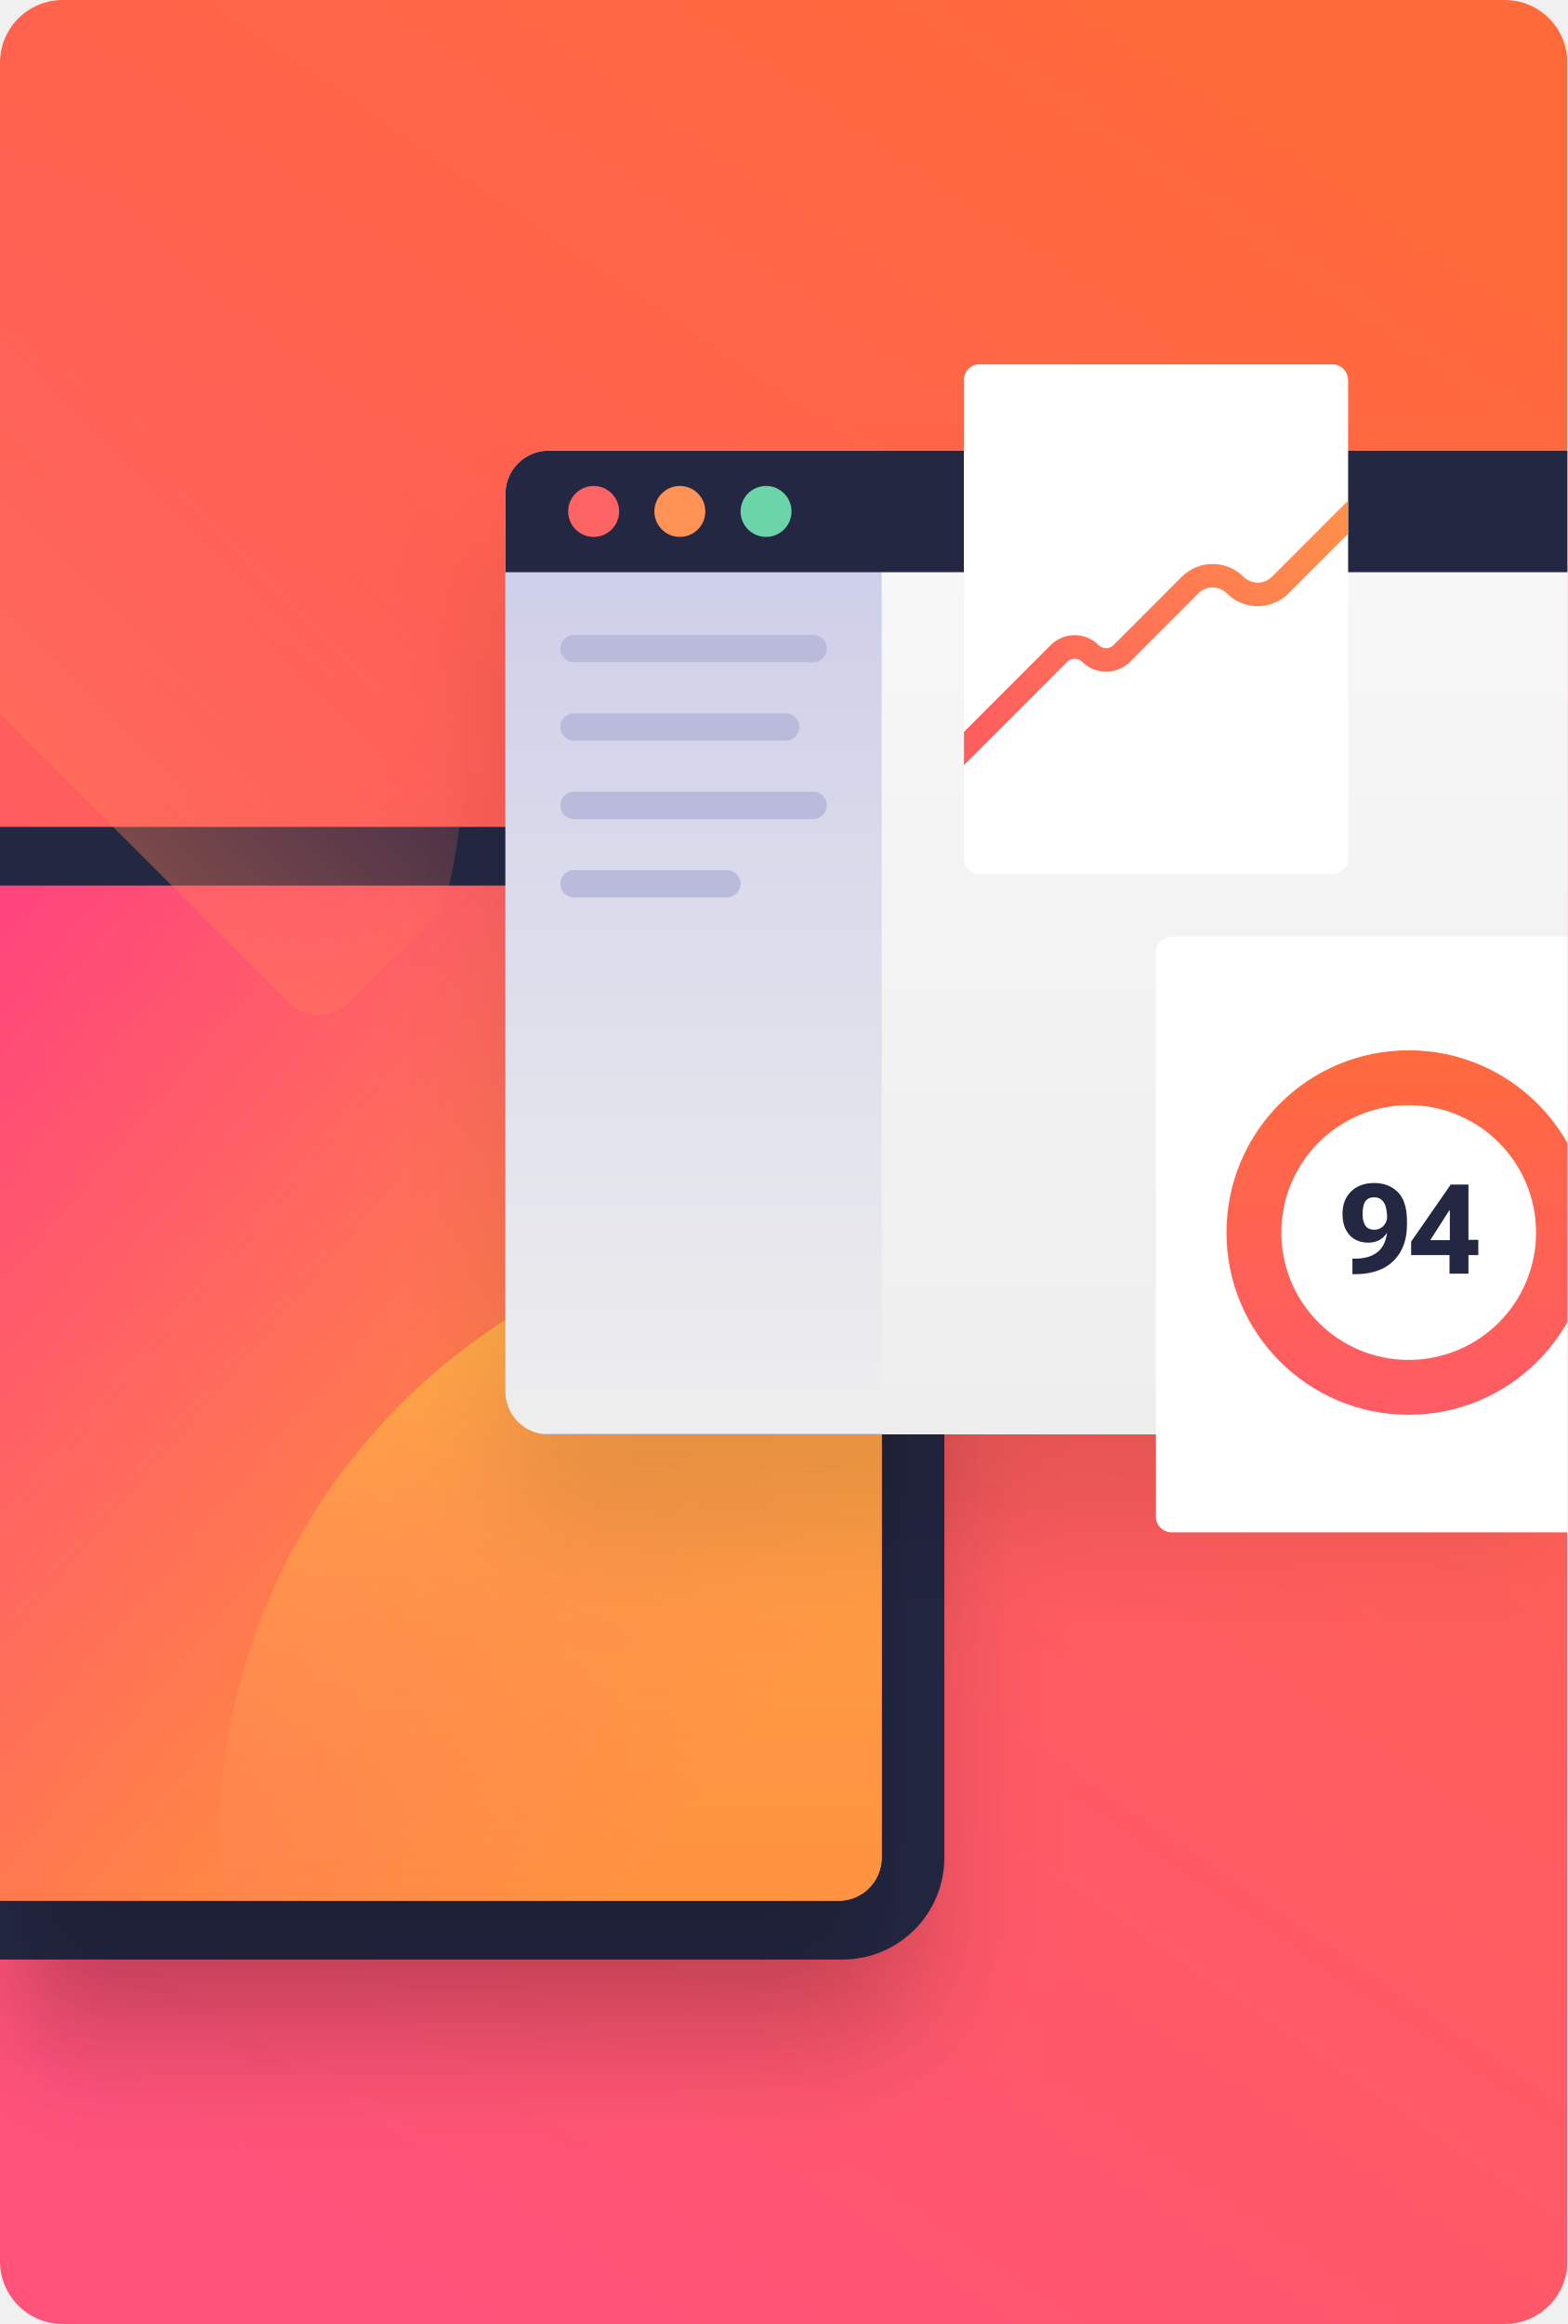
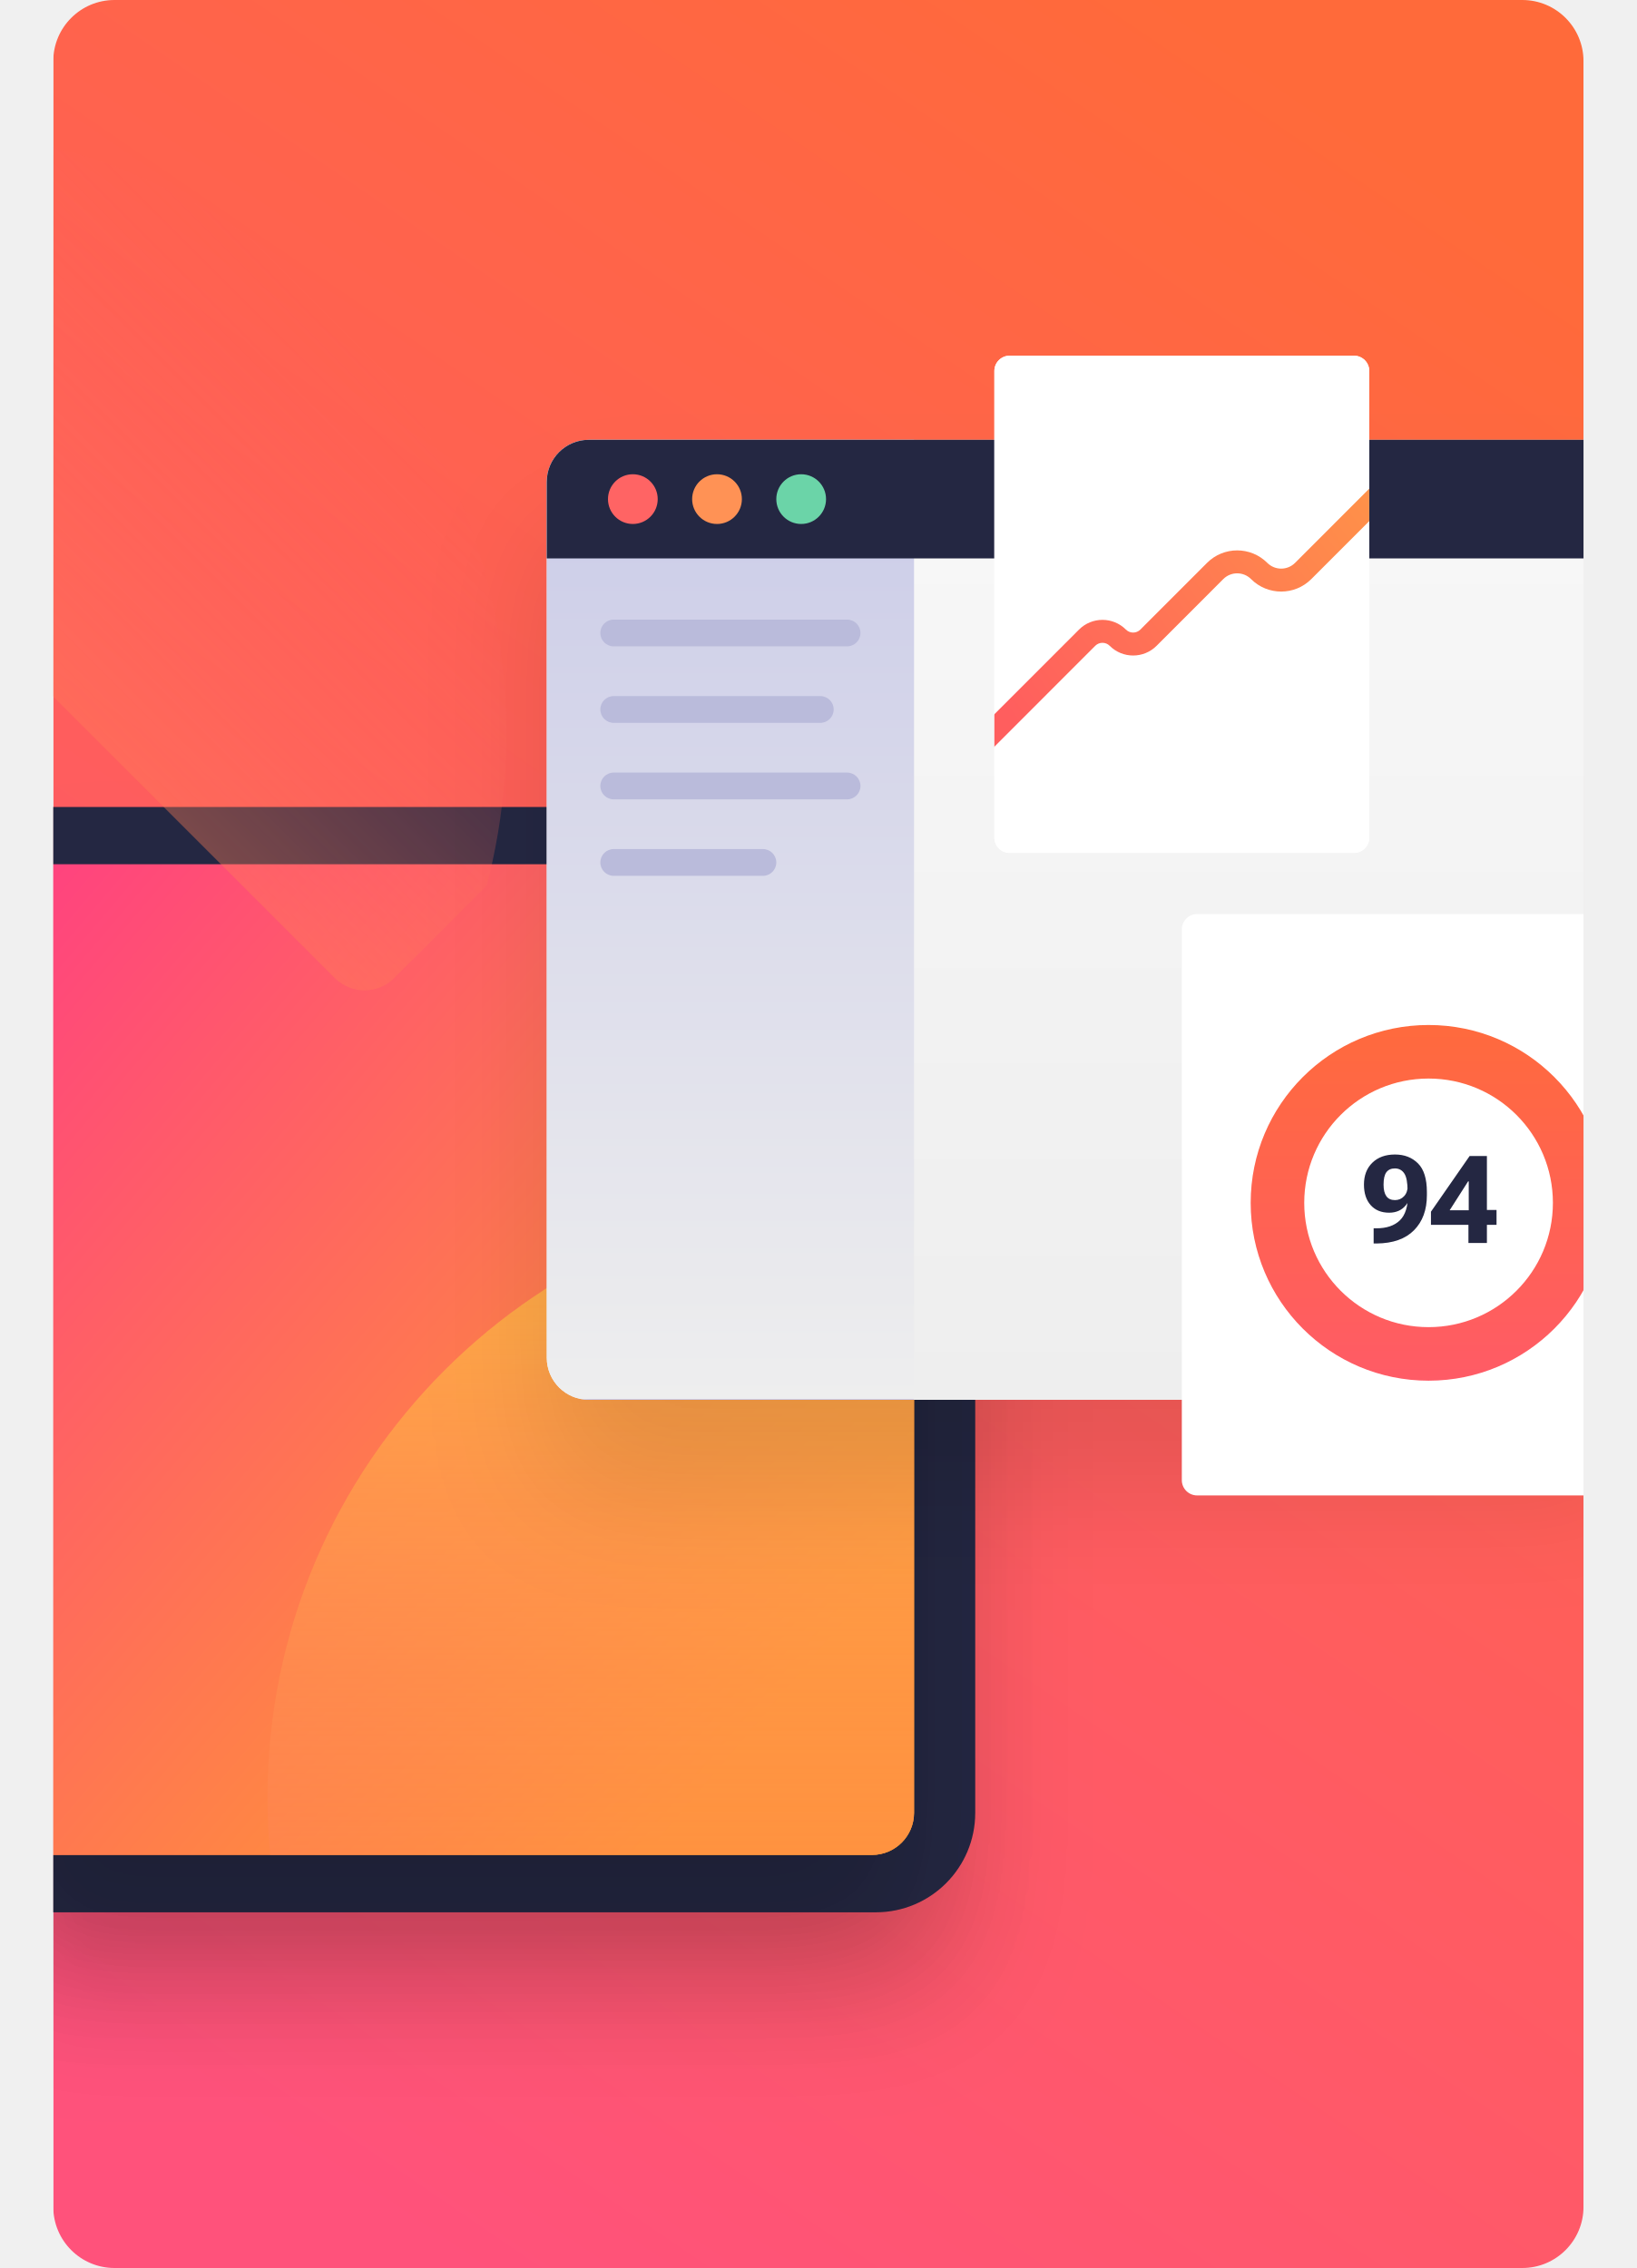
- <svg xmlns="http://www.w3.org/2000/svg" xmlns:xlink="http://www.w3.org/1999/xlink" width="400" height="593" viewBox="0 0 400 593">
+ <svg xmlns="http://www.w3.org/2000/svg" xmlns:xlink="http://www.w3.org/1999/xlink" width="500" height="693" viewBox="0 0 400 593">
  <defs>
    <linearGradient id="b" x1="72.75%" x2="27.25%" y1="0%" y2="100%">
      <stop offset="0%" stop-color="#FF6A3A" />
      <stop offset="100%" stop-color="#FF527B" />
    </linearGradient>
    <linearGradient id="h" x1="22.319%" x2="99.127%" y1="28.497%" y2="70.858%">
      <stop offset="0%" stop-color="#FF3E83" />
      <stop offset="100%" stop-color="#FF9F2E" />
    </linearGradient>
    <linearGradient id="k" x1="50%" x2="50%" y1="0%" y2="100%">
      <stop offset="0%" stop-color="#FFB443" />
      <stop offset="100%" stop-color="#FF5B64" stop-opacity="0" />
    </linearGradient>
    <linearGradient id="o" x1="50%" x2="50%" y1="0%" y2="100%">
      <stop offset="0%" stop-color="#F8F8F8" />
      <stop offset="100%" stop-color="#EEE" />
    </linearGradient>
    <linearGradient id="p" x1="50%" x2="50%" y1="0%" y2="100%">
      <stop offset="0%" stop-color="#CACBE8" />
      <stop offset="100%" stop-color="#EEE" />
      <stop offset="100%" stop-color="#CACBE8" />
    </linearGradient>
    <linearGradient id="r" x1="97.791%" x2="7.729%" y1="26.944%" y2="71.879%">
      <stop offset="0%" stop-color="#FF9049" />
      <stop offset="100%" stop-color="#FF5E5E" />
    </linearGradient>
    <linearGradient id="t" x1="50%" x2="50%" y1="0%" y2="100%">
      <stop offset="0%" stop-color="#FF6A3D" />
      <stop offset="100%" stop-color="#FF5B66" />
    </linearGradient>
    <path id="e" d="M0 26C0 11.64 11.64 0 26 0h381c14.36 0 26 11.64 26 26v237c0 14.36-11.64 26-26 26H26c-14.36 0-26-11.64-26-26V26Z" />
    <path id="g" d="M0 11C0 4.925 4.925 0 11 0h379c6.075 0 11 4.925 11 11v237c0 6.075-4.925 11-11 11H11c-6.075 0-11-4.925-11-11V11Z" />
    <path id="i" d="M0 11C0 4.925 4.925 0 11 0h379c6.075 0 11 4.925 11 11v237c0 6.075-4.925 11-11 11H11c-6.075 0-11-4.925-11-11V11Z" />
    <path id="n" d="M0 11C0 4.925 4.925 0 11 0h411c6.075 0 11 4.925 11 11v229c0 6.075-4.925 11-11 11H11c-6.075 0-11-4.925-11-11V11Z" />
    <path id="q" d="M0 4a4 4 0 0 1 4-4h90a4 4 0 0 1 4 4v122a4 4 0 0 1-4 4H4a4 4 0 0 1-4-4V4Z" />
    <filter id="d" width="127.7%" height="141.5%" x="-13.9%" y="-12.5%" filterUnits="objectBoundingBox">
      <feOffset dy="24" in="SourceAlpha" result="shadowOffsetOuter1" />
      <feGaussianBlur in="shadowOffsetOuter1" result="shadowBlurOuter1" stdDeviation="16" />
      <feColorMatrix in="shadowBlurOuter1" values="0 0 0 0 0 0 0 0 0 0 0 0 0 0 0 0 0 0 0.1 0" />
    </filter>
    <filter id="f" width="129.9%" height="146.3%" x="-15%" y="-13.9%" filterUnits="objectBoundingBox">
      <feOffset dy="24" in="SourceAlpha" result="shadowOffsetOuter1" />
      <feGaussianBlur in="shadowOffsetOuter1" result="shadowBlurOuter1" stdDeviation="16" />
      <feColorMatrix in="shadowBlurOuter1" values="0 0 0 0 0 0 0 0 0 0 0 0 0 0 0 0 0 0 0.1 0" />
    </filter>
    <filter id="j" width="129.9%" height="146.3%" x="-15%" y="-13.9%" filterUnits="objectBoundingBox">
      <feOffset dy="24" in="SourceAlpha" result="shadowOffsetOuter1" />
      <feGaussianBlur in="shadowOffsetOuter1" result="shadowBlurOuter1" stdDeviation="16" />
      <feColorMatrix in="shadowBlurOuter1" values="0 0 0 0 0 0 0 0 0 0 0 0 0 0 0 0 0 0 0.1 0" />
    </filter>
    <filter id="m" width="127.7%" height="147.8%" x="-13.9%" y="-14.3%" filterUnits="objectBoundingBox">
      <feOffset dy="24" in="SourceAlpha" result="shadowOffsetOuter1" />
      <feGaussianBlur in="shadowOffsetOuter1" result="shadowBlurOuter1" stdDeviation="16" />
      <feColorMatrix in="shadowBlurOuter1" values="0 0 0 0 0 0 0 0 0 0 0 0 0 0 0 0 0 0 0.1 0" />
    </filter>
    <rect id="a" width="400" height="593" x="0" y="0" rx="16" />
  </defs>
  <g fill="none" fill-rule="evenodd">
    <mask id="c" fill="#fff">
      <use xlink:href="#a" />
    </mask>
    <rect width="400" height="593" rx="16" />
    <path fill="url(#b)" fill-rule="nonzero" d="M0 0h400v593H0z" mask="url(#c)" />
    <g mask="url(#c)">
      <g fill-rule="nonzero" transform="translate(-192 211)">
        <use xlink:href="#e" fill="#000" filter="url(#d)" />
        <use xlink:href="#e" fill="#242742" />
      </g>
      <g transform="translate(-176 226)">
        <g fill-rule="nonzero">
          <use xlink:href="#g" fill="#000" filter="url(#f)" />
          <use xlink:href="#g" fill="url(#h)" />
        </g>
        <mask id="l" fill="#fff">
          <use xlink:href="#i" />
        </mask>
        <g fill-rule="nonzero">
          <use xlink:href="#i" fill="#000" filter="url(#j)" />
          <use xlink:href="#i" fill="url(#h)" />
        </g>
        <circle cx="390" cy="244" r="158" fill="url(#k)" fill-rule="nonzero" mask="url(#l)" />
        <circle cx="136.446" cy="-34.554" r="158" fill="url(#k)" fill-rule="nonzero" mask="url(#l)" transform="rotate(-135 136.446 -34.554)" />
      </g>
      <g fill-rule="nonzero" transform="translate(129 115)">
        <use xlink:href="#n" fill="#000" filter="url(#m)" />
        <use xlink:href="#n" fill="url(#o)" />
        <path fill="url(#p)" d="M0 11C0 4.925 4.925 0 11 0h85v251H11c-6.075 0-11-4.925-11-11V11Z" />
        <path fill="#BABBDB" d="M14 50.5a3.5 3.5 0 0 1 3.5-3.5h61a3.5 3.5 0 0 1 0 7h-61a3.5 3.5 0 0 1-3.5-3.5Zm0 20a3.5 3.5 0 0 1 3.5-3.5h54a3.5 3.5 0 0 1 0 7h-54a3.5 3.5 0 0 1-3.5-3.5Zm0 20a3.5 3.5 0 0 1 3.5-3.5h61a3.5 3.5 0 0 1 0 7h-61a3.5 3.5 0 0 1-3.5-3.5Zm0 20a3.5 3.5 0 0 1 3.5-3.5h39a3.5 3.5 0 1 1 0 7h-39a3.5 3.5 0 0 1-3.5-3.5Z" />
        <path fill="#242742" d="M0 11C0 4.925 4.925 0 11 0h411c6.075 0 11 4.925 11 11v20H0V11Z" />
        <g transform="translate(16 9)">
          <circle cx="6.5" cy="6.5" r="6.5" fill="#FF6464" />
          <circle cx="28.5" cy="6.5" r="6.5" fill="#FF9255" />
          <circle cx="50.5" cy="6.5" r="6.5" fill="#6BD4A8" />
        </g>
      </g>
      <g transform="translate(246 93)">
        <path fill="#FFF" fill-rule="nonzero" d="M0 4a4 4 0 0 1 4-4h90a4 4 0 0 1 4 4v122a4 4 0 0 1-4 4H4a4 4 0 0 1-4-4V4Z" />
        <mask id="s" fill="#fff">
          <use xlink:href="#q" />
        </mask>
        <use xlink:href="#q" fill="#FFF" fill-rule="nonzero" />
        <path fill="url(#r)" fill-rule="nonzero" d="M108.12 28.878a3 3 0 0 1 .002 4.243L82.847 58.41c-4.348 4.351-11.4 4.351-15.749 0a5.132 5.132 0 0 0-7.26 0L42.406 75.853a8.668 8.668 0 0 1-12.262 0 2.668 2.668 0 0 0-3.774 0l-32.248 32.268a3 3 0 1 1-4.244-4.242l32.248-32.267a8.668 8.668 0 0 1 12.262 0 2.668 2.668 0 0 0 3.774 0L55.594 54.17c4.348-4.35 11.4-4.35 15.748 0a5.132 5.132 0 0 0 7.26 0l25.276-25.29a3 3 0 0 1 4.243-.002Z" mask="url(#s)" />
        <path fill="#FFF" fill-rule="nonzero" d="M49 150a4 4 0 0 1 4-4h120a4 4 0 0 1 4 4v144a4 4 0 0 1-4 4H53a4 4 0 0 1-4-4V150Z" />
        <path fill="url(#t)" d="M46.5 79C64.45 79 79 64.45 79 46.5S64.45 14 46.5 14 14 28.55 14 46.5 28.55 79 46.5 79Zm0 14C72.181 93 93 72.181 93 46.5S72.181 0 46.5 0 0 20.819 0 46.5 20.819 93 46.5 93Z" transform="translate(67 175)" />
        <path fill="#242742" fill-rule="nonzero" d="M96.61 216.72c0 2.27.589 4.067 1.766 5.39 1.177 1.313 2.78 1.969 4.812 1.969 1.886 0 3.36-.672 4.422-2.016 1.073-1.344 1.61-3.02 1.61-5.031h-1.172c0 1.146-.318 2.057-.954 2.734-.635.677-1.427 1.016-2.375 1.016-1.01 0-1.76-.339-2.25-1.016-.49-.687-.734-1.692-.734-3.015 0-1.51.245-2.594.734-3.25.5-.667 1.24-1 2.22-1 1.051 0 1.869.432 2.452 1.297.584.864.875 2.411.875 4.64l.14.625c0 3.302-.723 5.646-2.171 7.031-1.448 1.386-3.495 2.073-6.14 2.063h-.704v3.969h.813c4.25-.042 7.495-1.193 9.734-3.453 2.25-2.271 3.375-5.329 3.375-9.172v-.813c0-3.458-.776-5.958-2.328-7.5-1.552-1.552-3.557-2.328-6.016-2.328-2.468 0-4.437.714-5.906 2.14-1.469 1.428-2.203 3.334-2.203 5.72ZM123.923 232h4.828v-22.75h-4.516l-10.11 14.563v3.438h17.141v-3.891h-4.937l-.813.078h-6.5l4.828-7.562h.157v9.593l-.079.547v5.985Z" />
      </g>
    </g>
  </g>
</svg>
